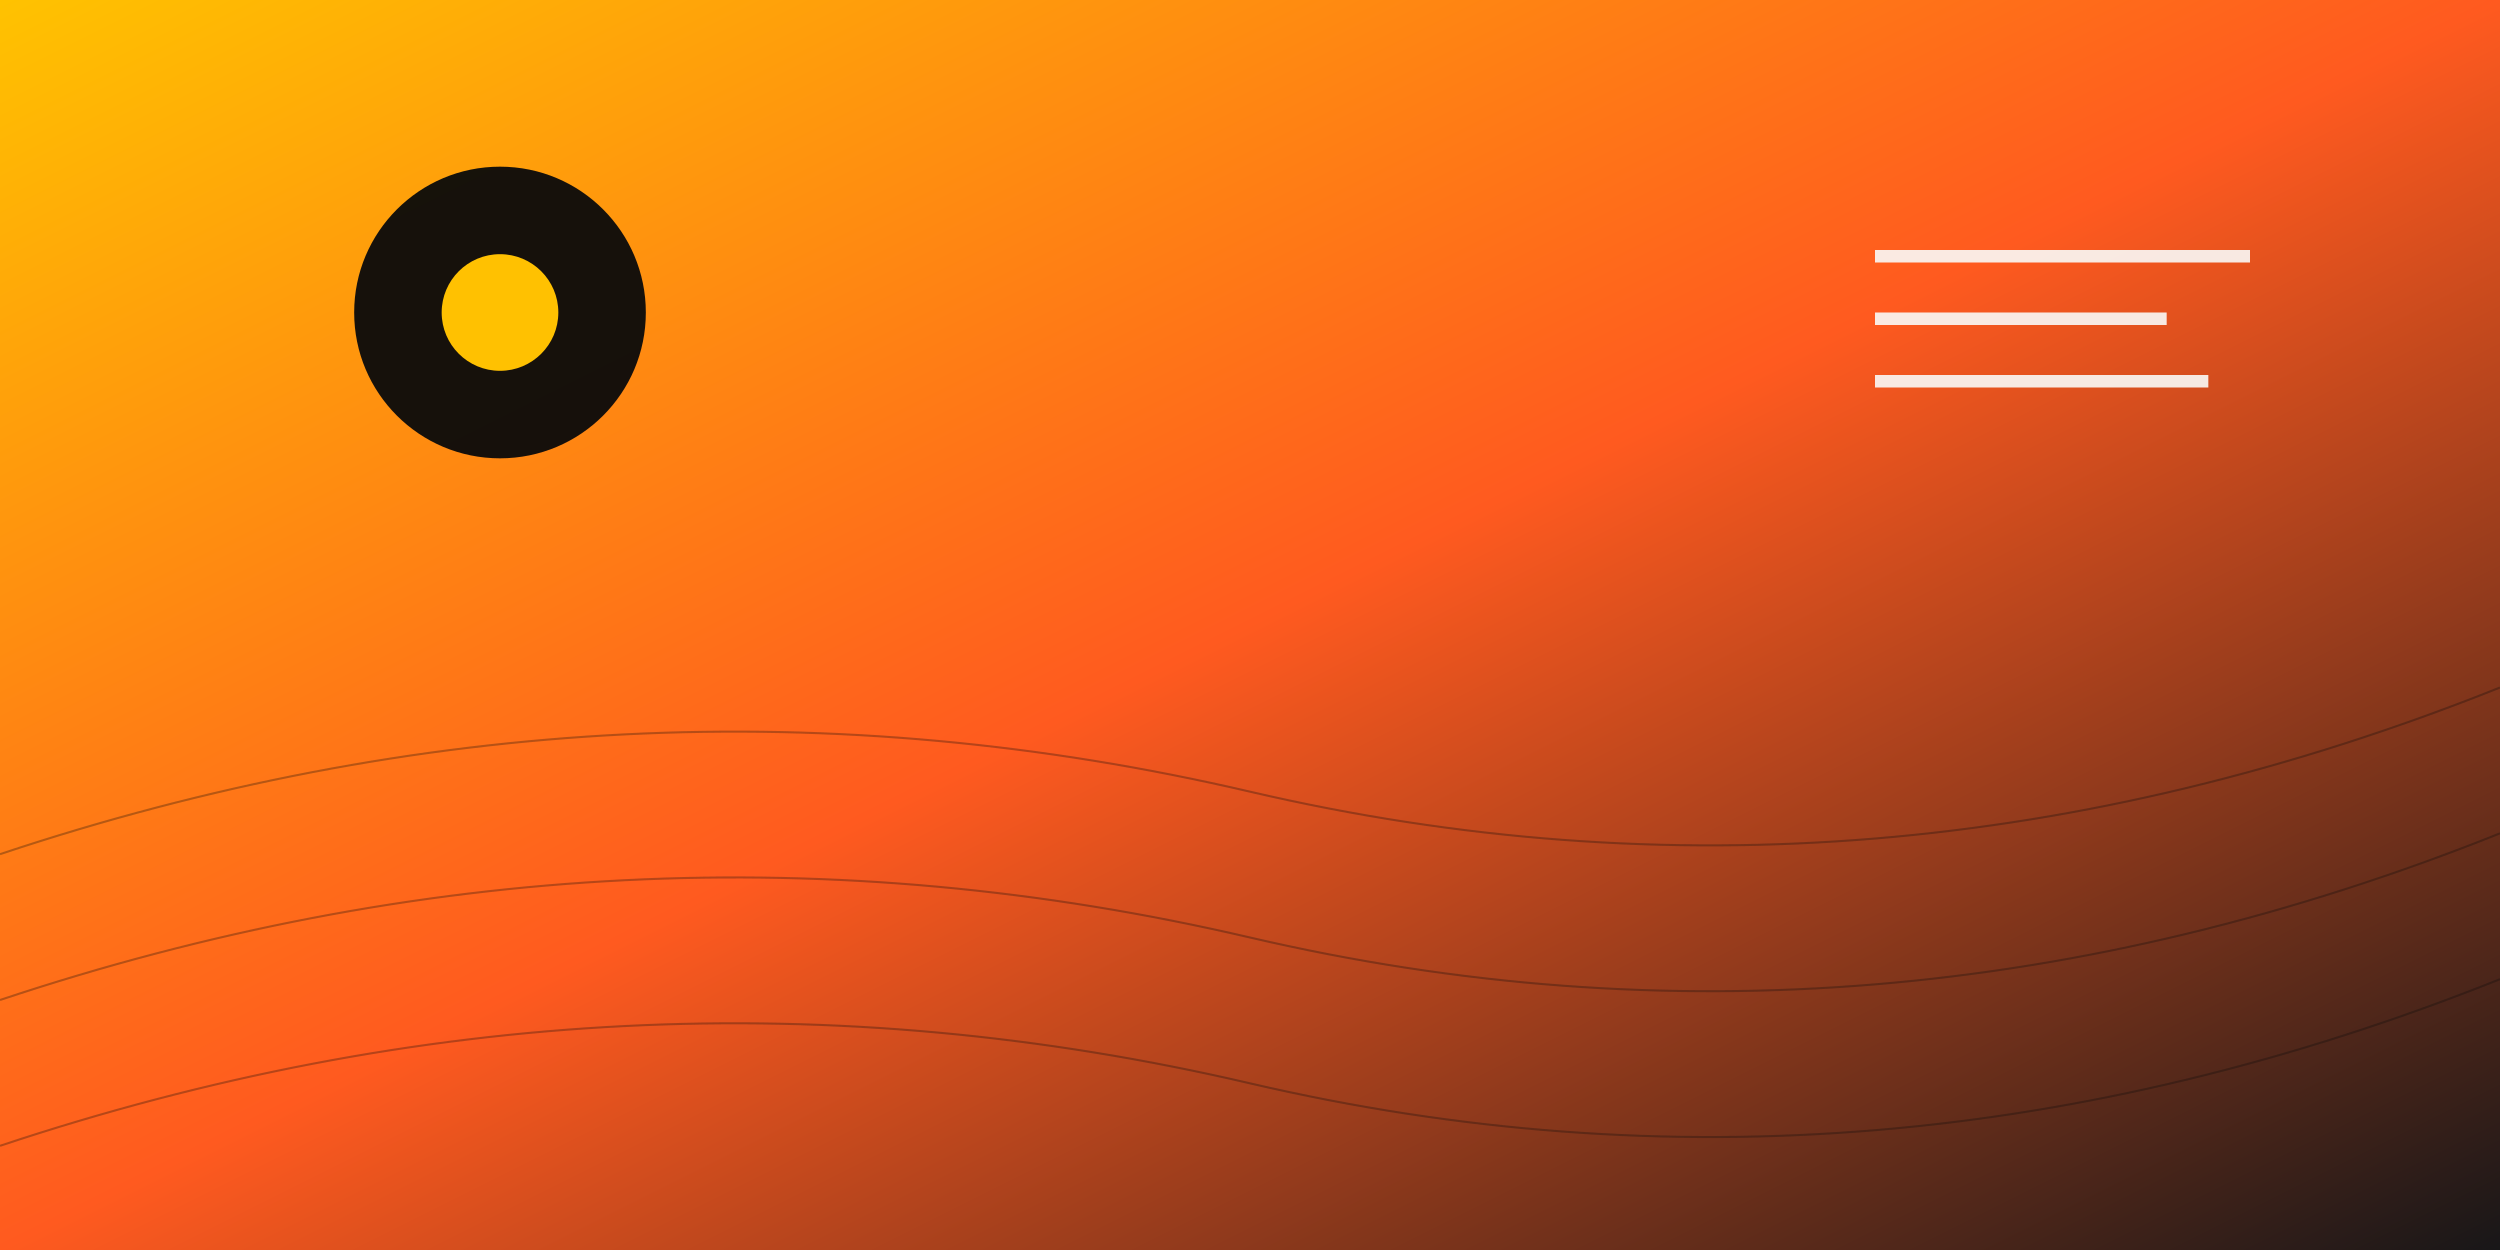
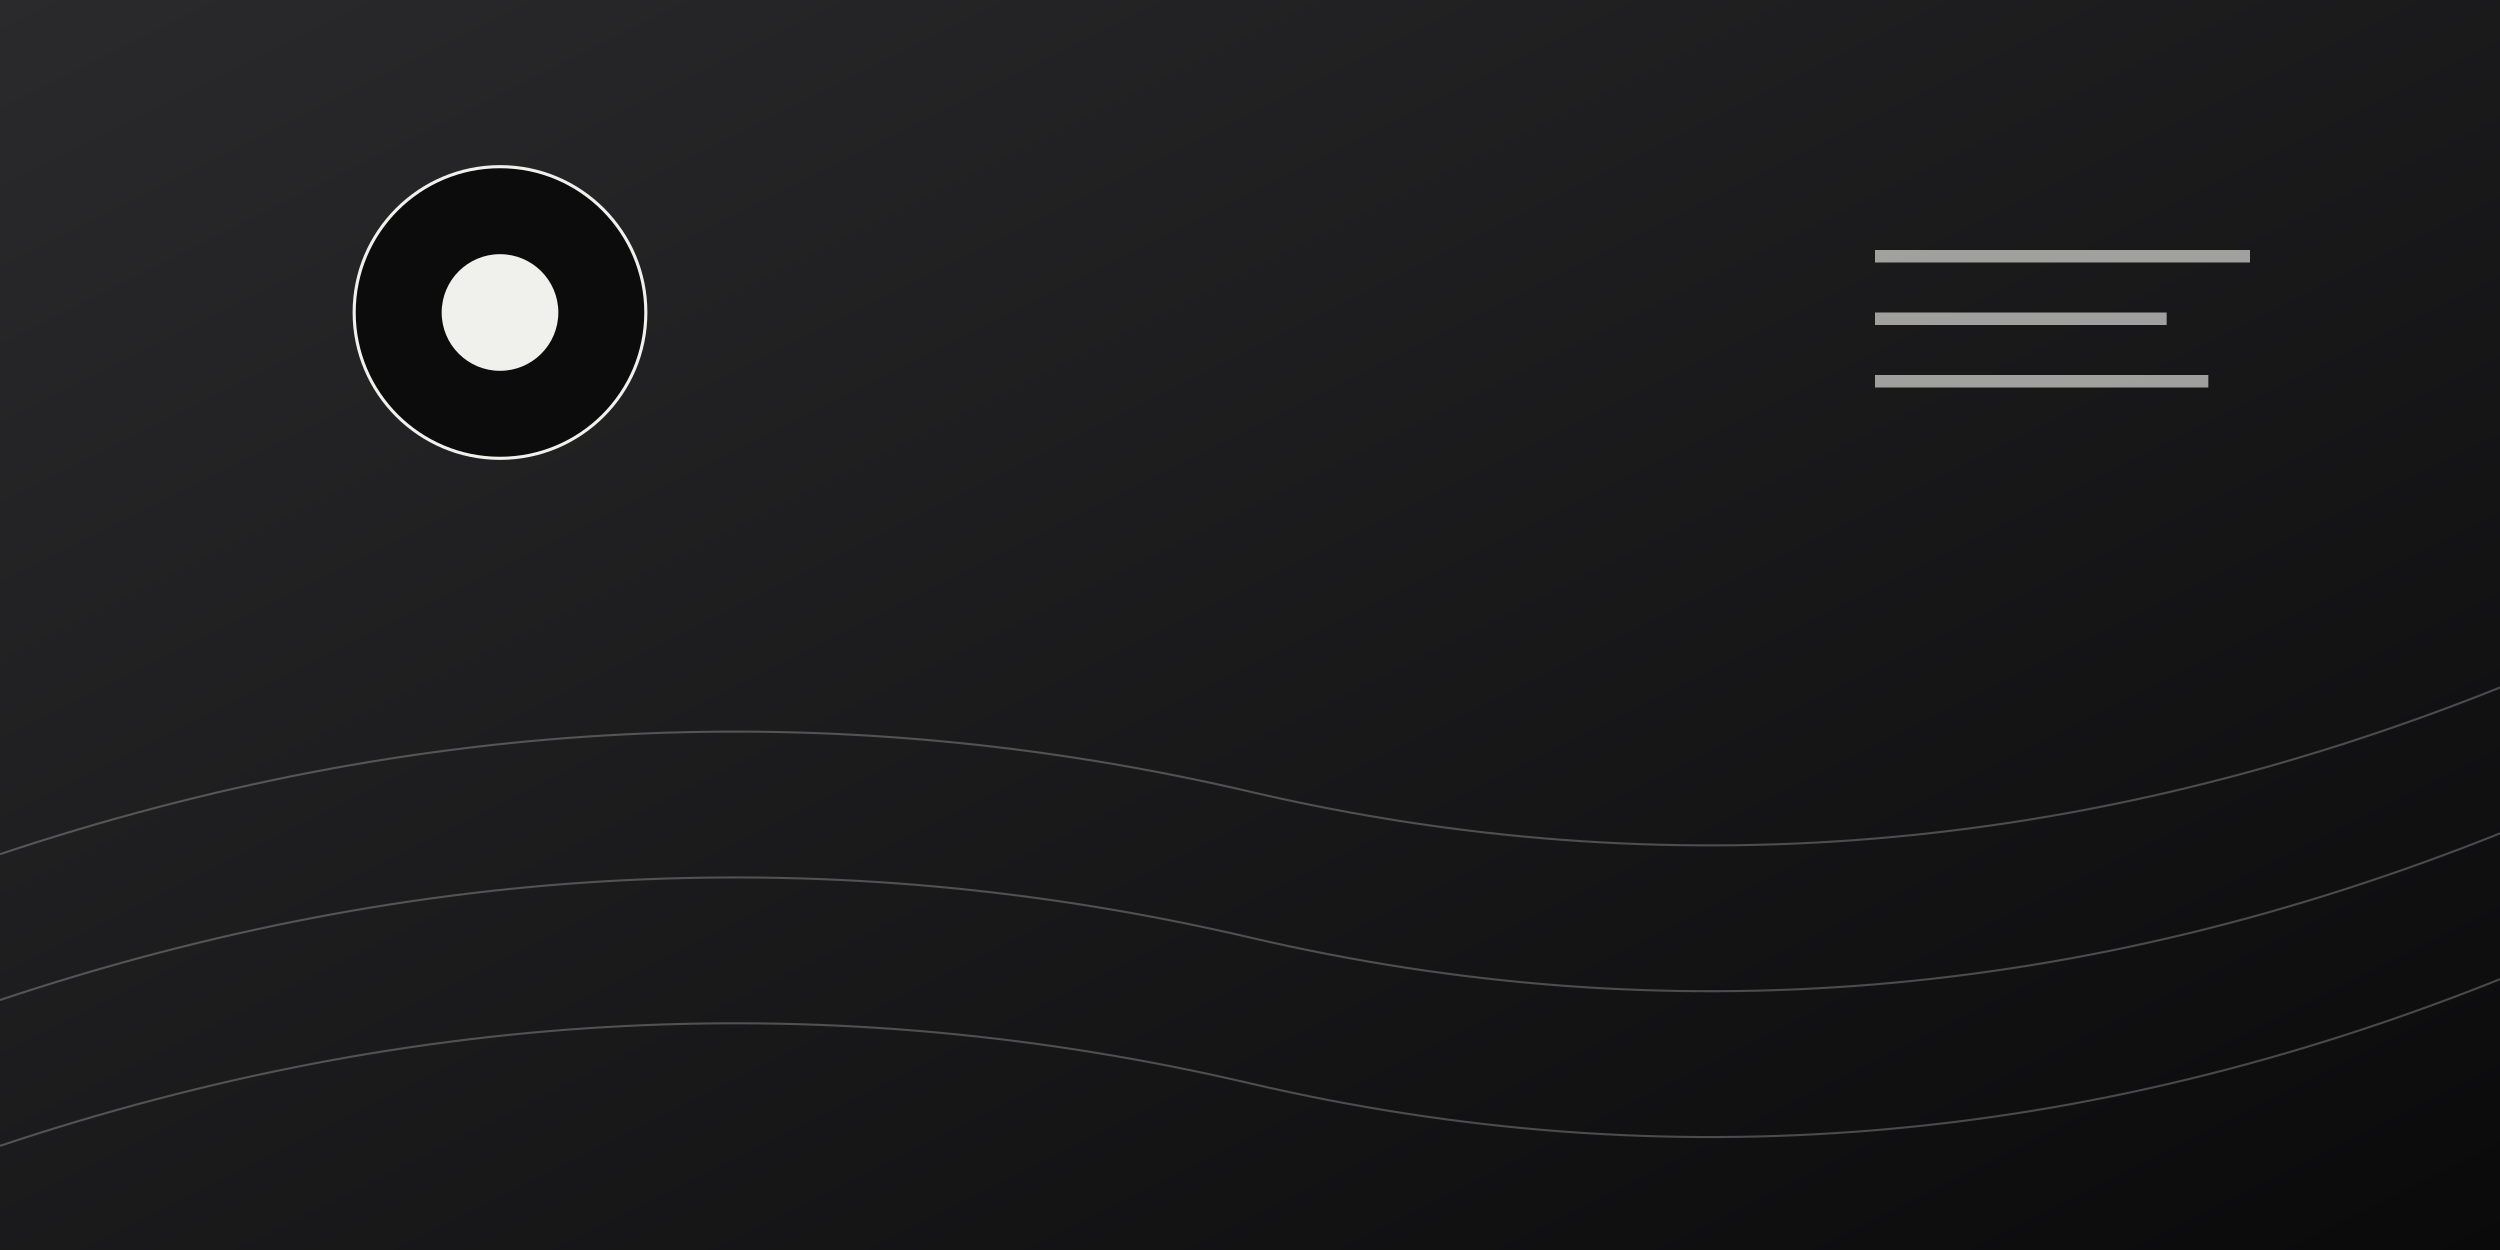
<svg xmlns="http://www.w3.org/2000/svg" viewBox="0 0 1200 600" preserveAspectRatio="xMidYMid slice">
  <defs>
    <linearGradient id="cta" x1="0" y1="0" x2="1" y2="1">
-       <stop offset="0%" stop-color="#FFC300" />
-       <stop offset="50%" stop-color="#FF5A1F" />
-       <stop offset="100%" stop-color="#161618" />
+       <stop offset="0%" stop-color="#2A2A2C" />
+       <stop offset="100%" stop-color="#0A0A0B" />
    </linearGradient>
  </defs>
  <rect width="1200" height="600" fill="url(#cta)" />
-   <g fill="none" stroke="#0A0A0B" opacity="0.3">
+   <g fill="none" stroke="#FAFAF7" opacity="0.25">
    <path stroke-width="1" d="M0,550 Q300,450 600,520 T1200,470" />
    <path stroke-width="1" d="M0,480 Q300,380 600,450 T1200,400" />
    <path stroke-width="1" d="M0,410 Q300,310 600,380 T1200,330" />
  </g>
  <g opacity="0.95">
-     <circle cx="240" cy="150" r="70" fill="#0A0A0B" />
-     <circle cx="240" cy="150" r="28" fill="#FFC300" />
+     <circle cx="240" cy="150" r="70" fill="#0A0A0B" stroke="#FAFAF7" stroke-width="1.5" />
+     <circle cx="240" cy="150" r="28" fill="#FAFAF7" />
  </g>
-   <g fill="#FAFAF7" opacity="0.9">
+   <g fill="#FAFAF7" opacity="0.6">
    <rect x="900" y="120" width="180" height="6" />
    <rect x="900" y="150" width="140" height="6" />
    <rect x="900" y="180" width="160" height="6" />
  </g>
</svg>
